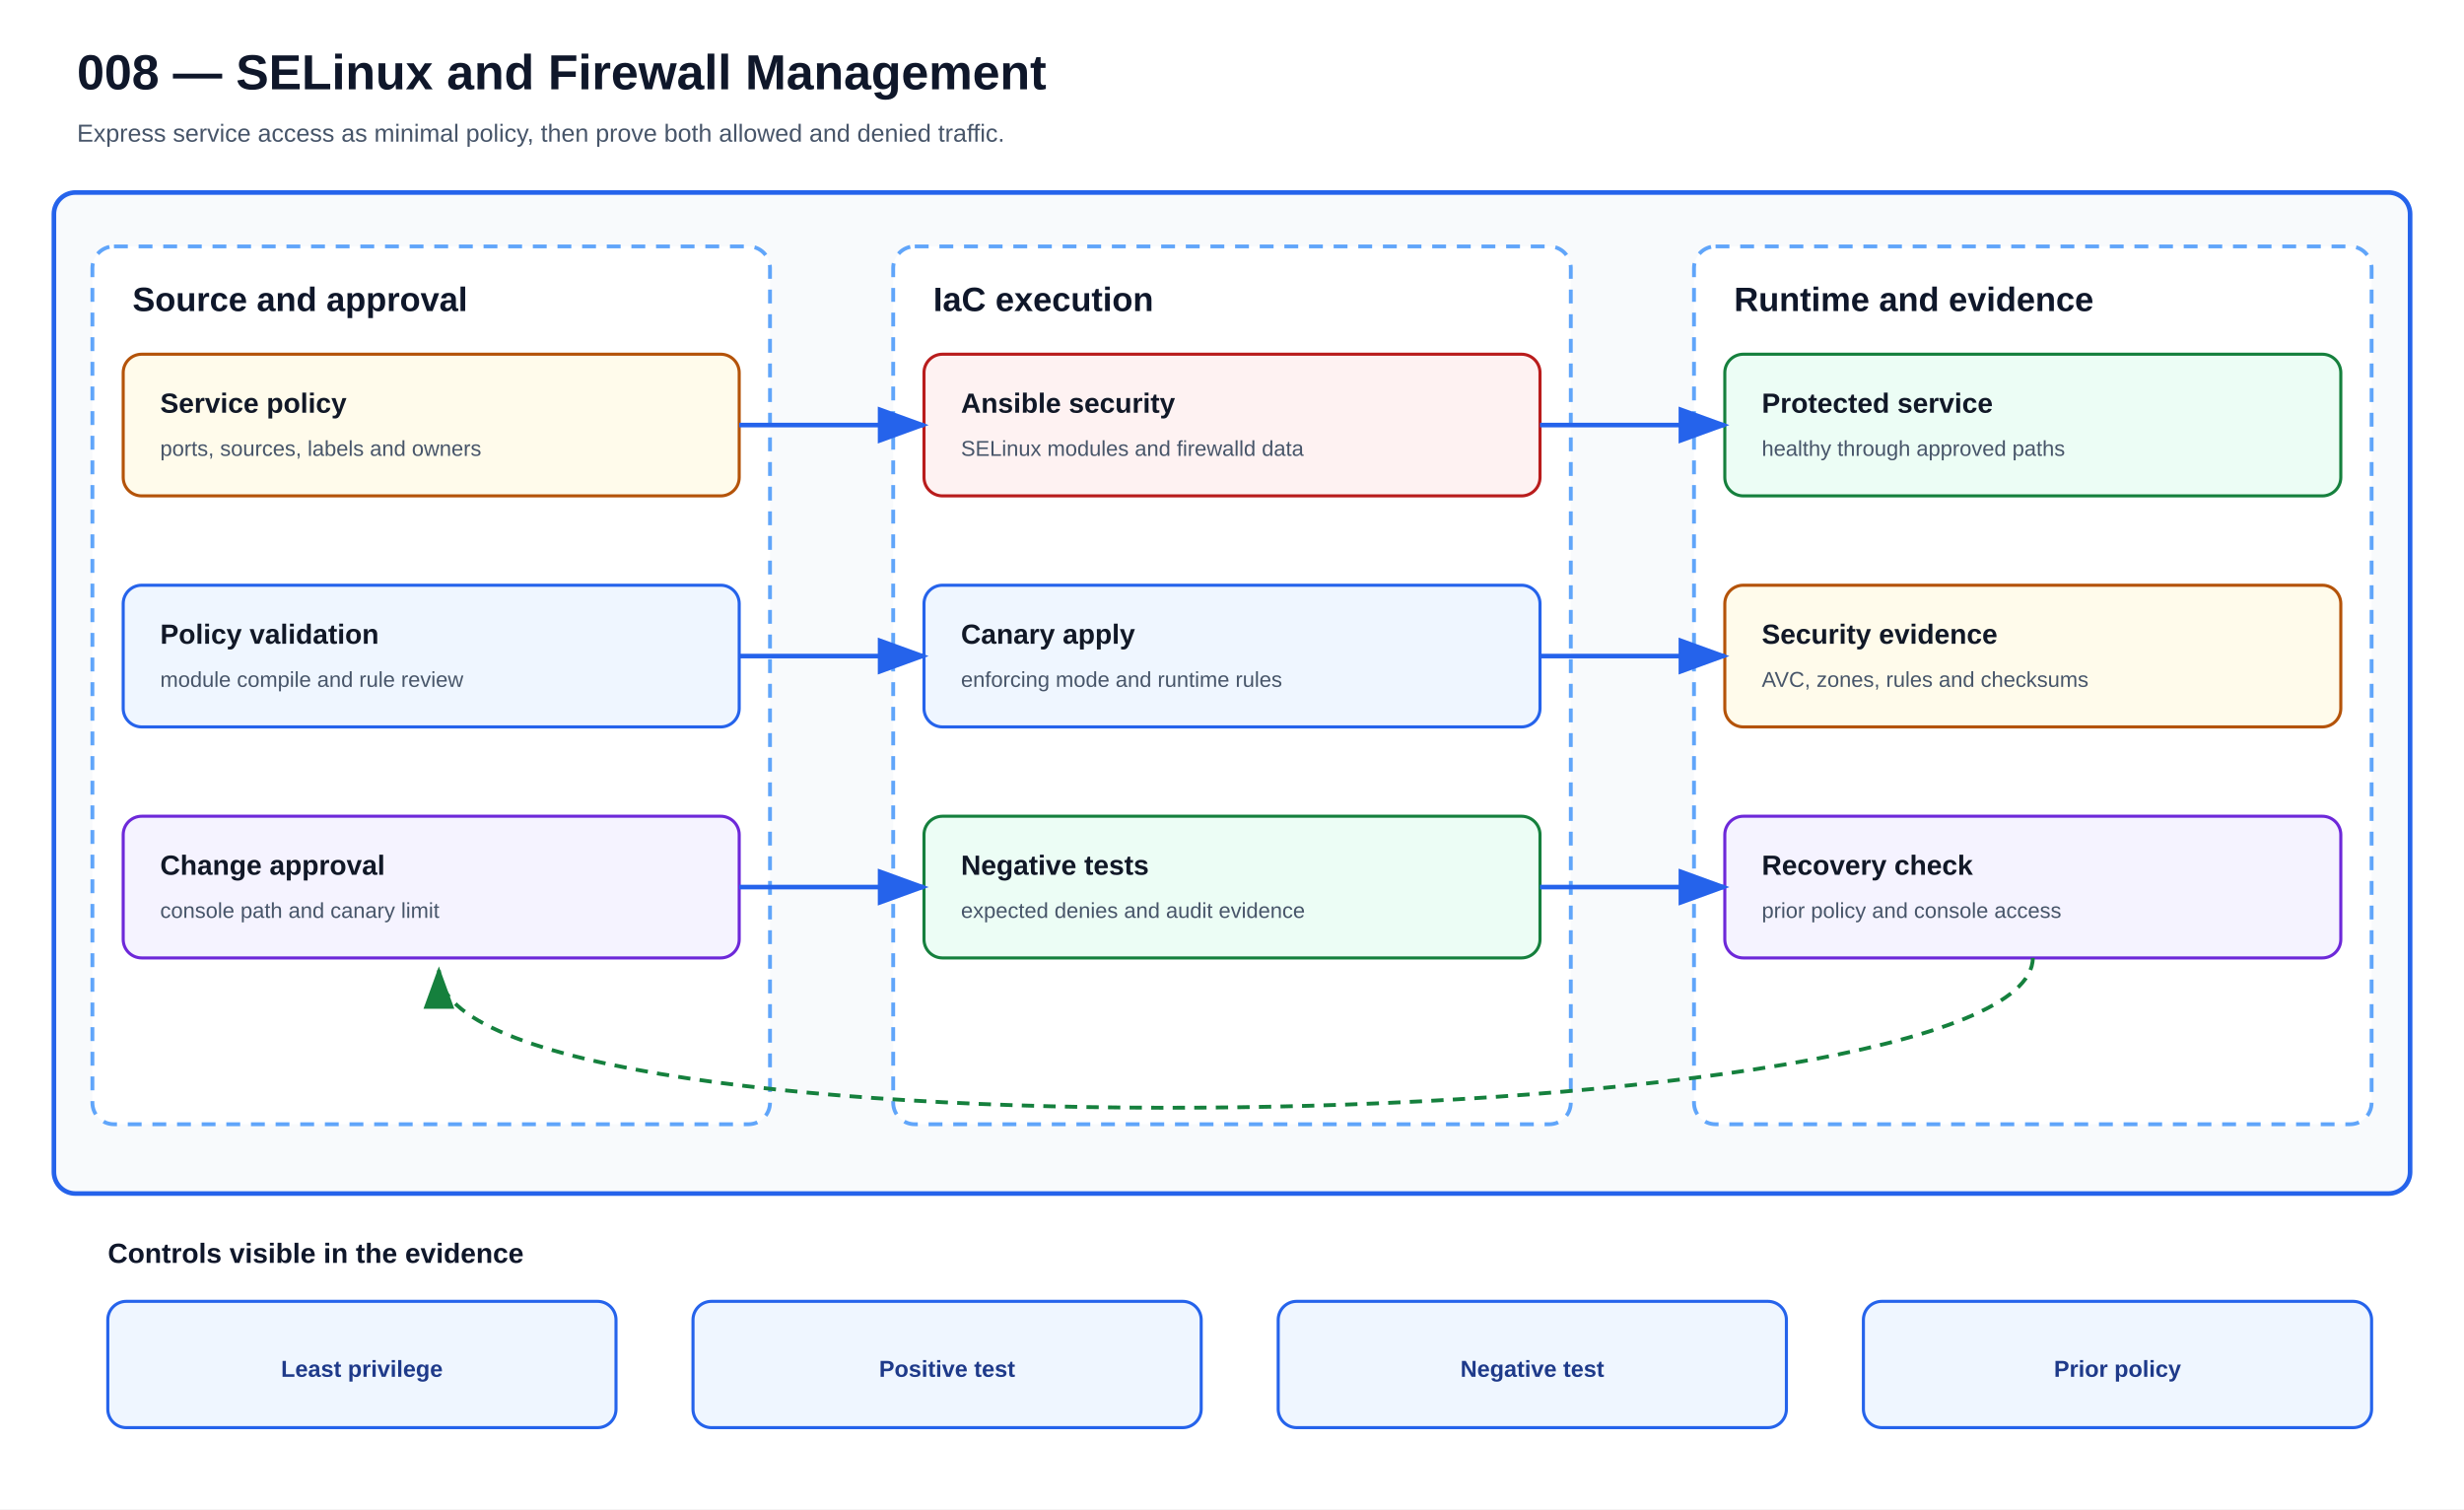
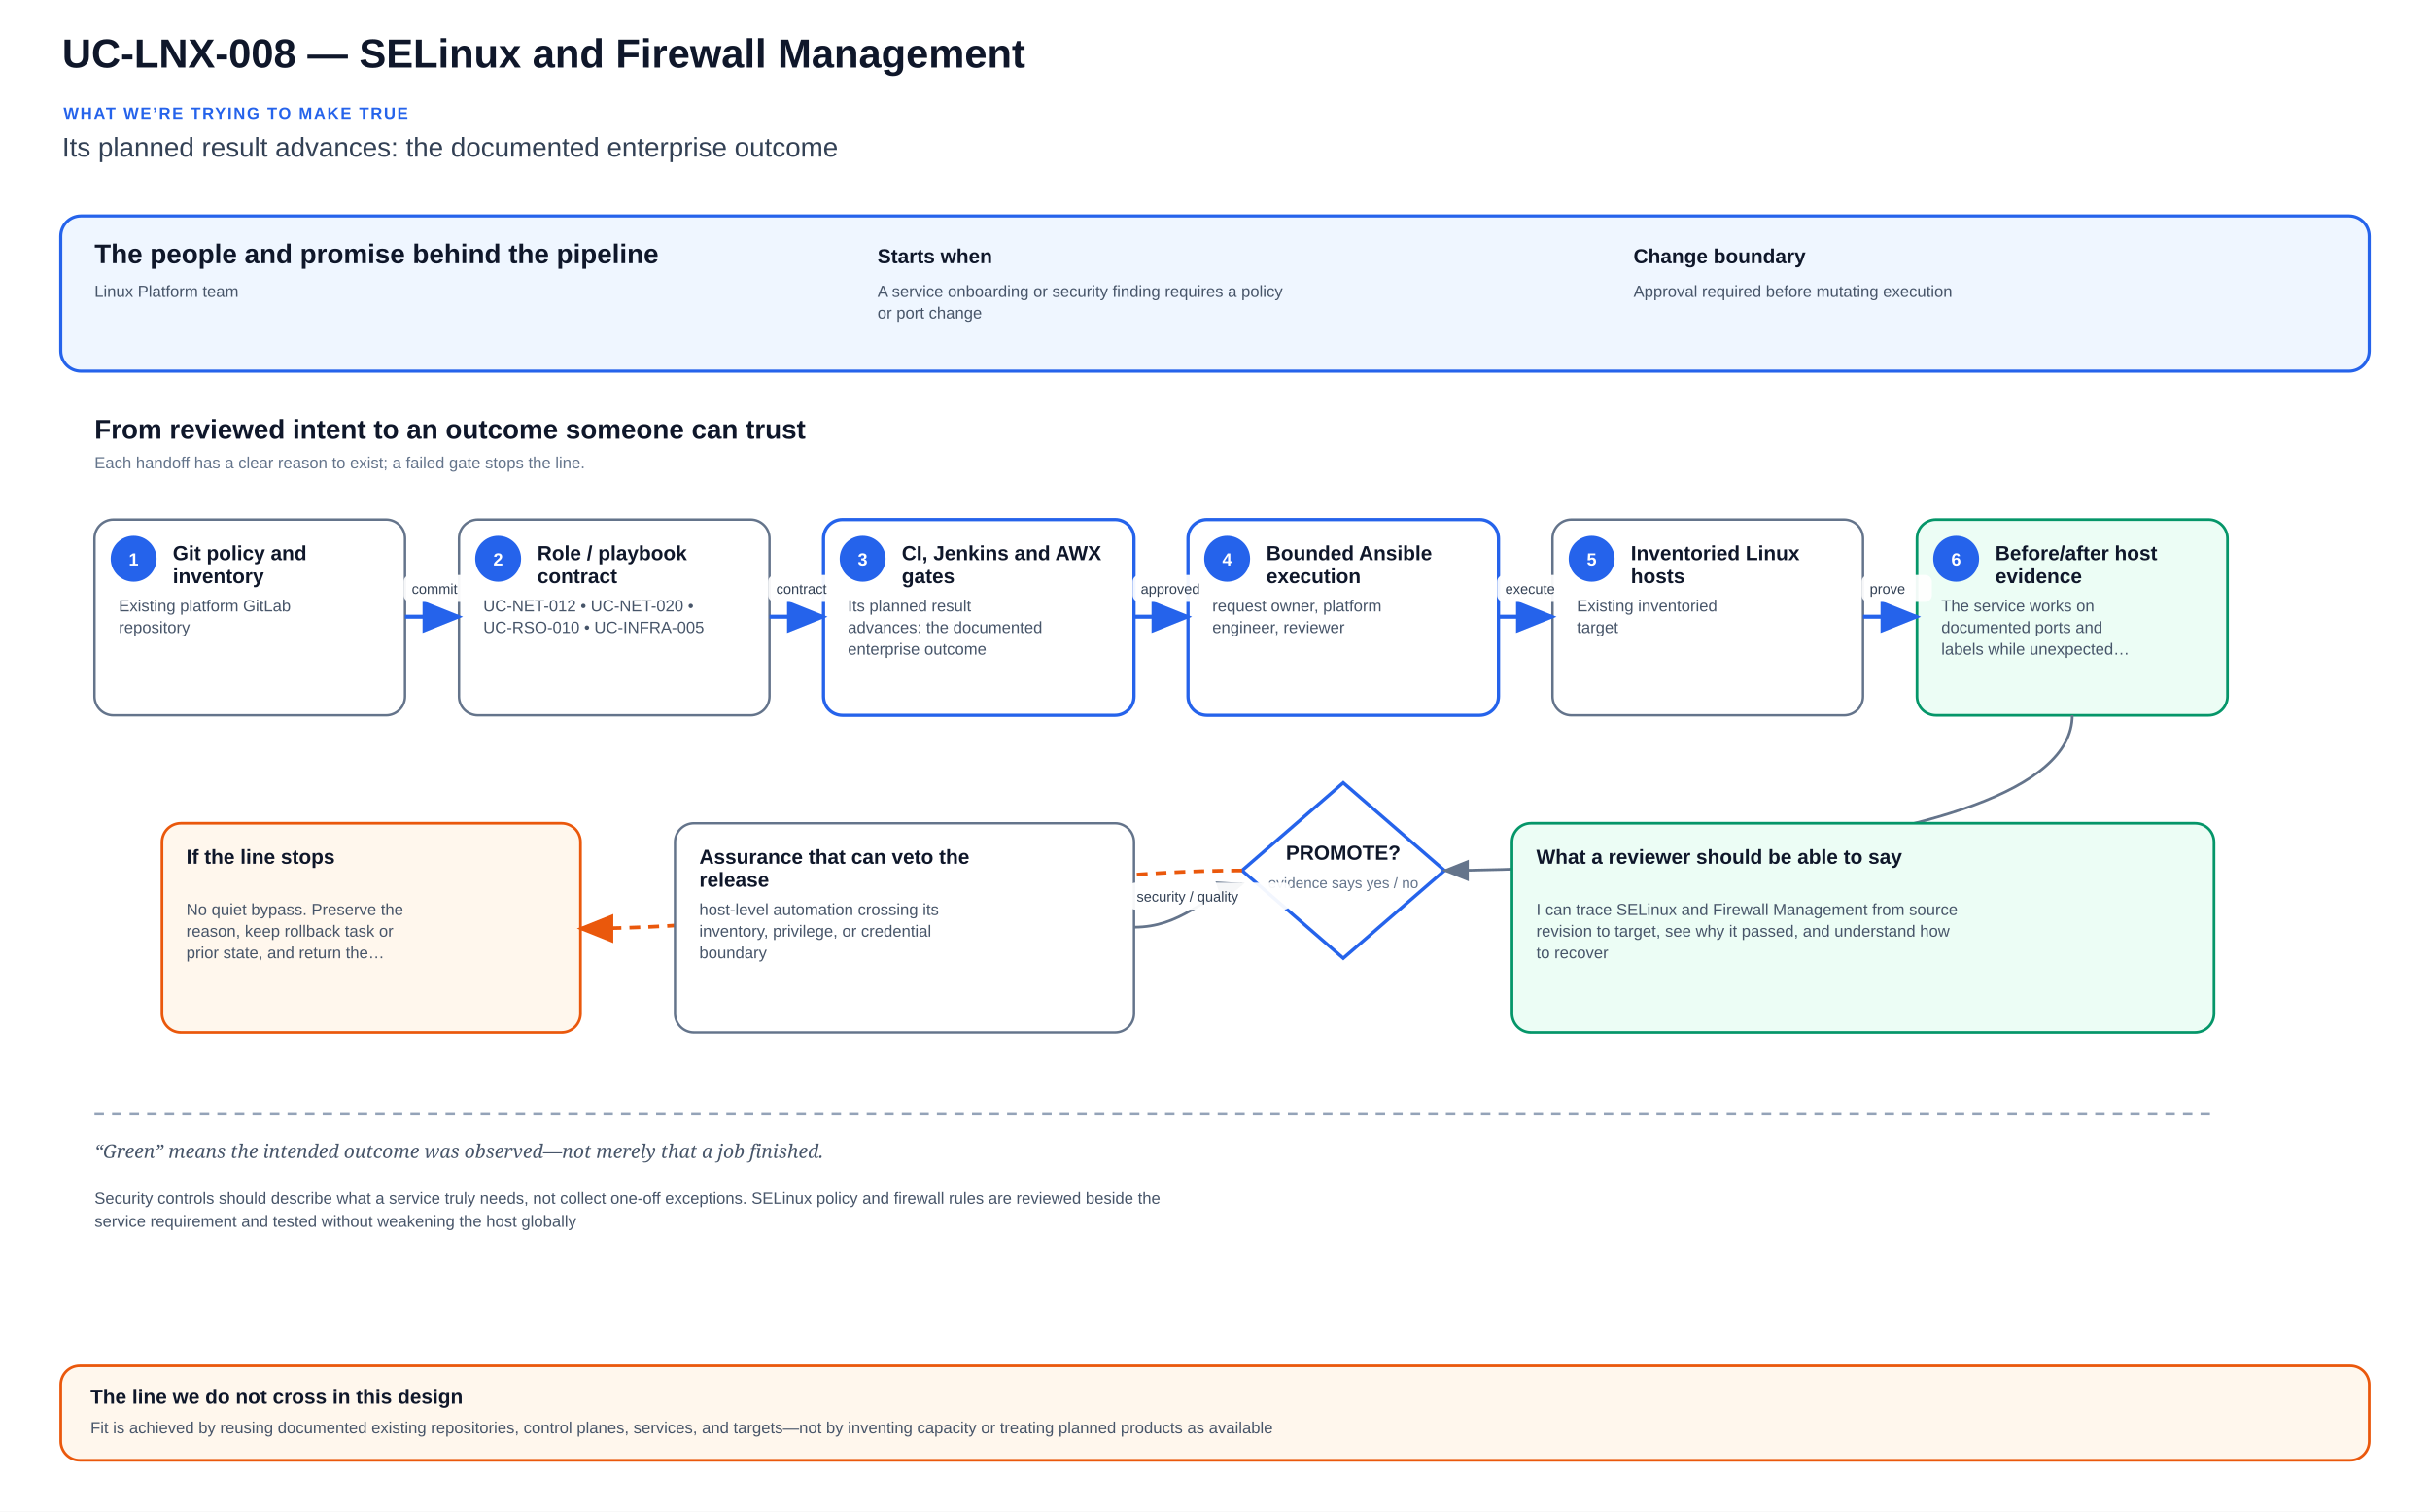
- <svg xmlns="http://www.w3.org/2000/svg" width="1600" height="980" viewBox="0 0 1600 980" role="img" aria-labelledby="title desc">
+ <svg xmlns="http://www.w3.org/2000/svg" width="1800" height="1120" viewBox="0 0 1800 1120" role="img" aria-labelledby="title desc" data-use-case="UC-LNX-008" data-archetype="delivery-pipeline">
  <defs>
    <style>
- .bg{fill:#ffffff}.frame{fill:#f8fafc;stroke:#2563eb;stroke-width:3}.zone{fill:#ffffff;stroke:#60a5fa;stroke-width:2.5;stroke-dasharray:9 7}.title{font:700 32px Arial,sans-serif;fill:#0f172a}.subtitle{font:16px Arial,sans-serif;fill:#475569}.zoneTitle{font:700 22px Arial,sans-serif;fill:#0f172a}.boxTitle{font:700 18px Arial,sans-serif;fill:#111827}.boxSub{font:14px Arial,sans-serif;fill:#475569}.amber{fill:#fffbeb;stroke:#b45309;stroke-width:2}.blue{fill:#eff6ff;stroke:#2563eb;stroke-width:2}.purple{fill:#f5f3ff;stroke:#6d28d9;stroke-width:2}.red{fill:#fef2f2;stroke:#b91c1c;stroke-width:2}.green{fill:#ecfdf5;stroke:#15803d;stroke-width:2}.flow{stroke:#2563eb;stroke-width:3;fill:none;marker-end:url(#arrow)}.feedback{stroke:#15803d;stroke-width:2.5;stroke-dasharray:8 6;fill:none;marker-end:url(#greenArrow)}.controlTitle{font:700 18px Arial,sans-serif;fill:#0f172a}.control{font:700 15px Arial,sans-serif;fill:#1e3a8a}
+ .bg{fill:#fff}.panel{fill:#f8fafc;stroke:#cbd5e1;stroke-width:2}.accentPanel{fill:#eff6ff;stroke:#2563eb;stroke-width:2.3}.card{fill:#fff;stroke:#64748b;stroke-width:1.8}.accentCard{fill:#fff;stroke:#2563eb;stroke-width:2.4}.goodCard{fill:#ecfdf5;stroke:#059669;stroke-width:2}.warnCard{fill:#fff7ed;stroke:#ea580c;stroke-width:2}.darkCard{fill:#0f172a;stroke:#0f172a;stroke-width:2}.mainTitle{font:700 30px Arial,sans-serif;fill:#0f172a}.kicker{font:700 12px Arial,sans-serif;fill:#2563eb;letter-spacing:1.2px}.quote{font:20px Arial,sans-serif;fill:#334155}.section{font:700 20px Arial,sans-serif;fill:#0f172a}.sectionSub{font:12px Arial,sans-serif;fill:#64748b}.cardTitle{font:700 15px Arial,sans-serif;fill:#0f172a}.body{font:12px Arial,sans-serif;fill:#475569}.inverseTitle{font:700 15px Arial,sans-serif;fill:#fff}.inverseBody{font:12px Arial,sans-serif;fill:#e2e8f0}.badge{fill:#2563eb}.badgeText{font:700 13px Arial,sans-serif;fill:#fff}.arrow{stroke:#2563eb;stroke-width:3;fill:none;marker-end:url(#arrow)}.thinArrow{stroke:#64748b;stroke-width:2;fill:none;marker-end:url(#grayArrow)}.feedback{stroke:#ea580c;stroke-width:2.7;stroke-dasharray:8 6;fill:none;marker-end:url(#orangeArrow)}.label{fill:#fff;opacity:.94}.edgeText{font:10.5px Arial,sans-serif;fill:#334155}.lane{fill:none;stroke:#94a3b8;stroke-width:1.8;stroke-dasharray:7 6}.decision{fill:#fff;stroke:#2563eb;stroke-width:2.5}.small{font:11px Arial,sans-serif;fill:#64748b}.note{font:italic 14px Georgia,serif;fill:#475569}.hub{fill:#2563eb;stroke:#2563eb;stroke-width:2}.hubTitle{font:700 18px Arial,sans-serif;fill:#fff}.hubBody{font:12px Arial,sans-serif;fill:#fff}.zone{fill:#eff6ff;stroke:#2563eb;stroke-width:2}.nodeCircle{fill:#fff;stroke:#2563eb;stroke-width:2.3}.nodeTitle{font:700 13px Arial,sans-serif;fill:#0f172a}.nodeBody{font:11px Arial,sans-serif;fill:#475569}
</style>
-     <marker id="arrow" markerWidth="12" markerHeight="12" refX="10" refY="4" orient="auto">
-       <path d="M0,0 L0,8 L11,4 z" fill="#2563eb" />
+     <marker id="arrow" markerWidth="11" markerHeight="11" refX="9" refY="4" orient="auto">
+       <path d="M0 0L0 8L10 4z" fill="#2563eb" />
    </marker>
-     <marker id="greenArrow" markerWidth="12" markerHeight="12" refX="10" refY="4" orient="auto">
-       <path d="M0,0 L0,8 L11,4 z" fill="#15803d" />
+     <marker id="grayArrow" markerWidth="11" markerHeight="11" refX="9" refY="4" orient="auto">
+       <path d="M0 0L0 8L10 4z" fill="#64748b" />
+     </marker>
+     <marker id="orangeArrow" markerWidth="11" markerHeight="11" refX="9" refY="4" orient="auto">
+       <path d="M0 0L0 8L10 4z" fill="#ea580c" />
    </marker>
  </defs>
-   <rect class="bg" width="1600" height="980" />
-   <text class="title" x="50" y="58">008 — SELinux and Firewall Management</text>
-   <text class="subtitle" x="50" y="92">Express service access as minimal policy, then prove both allowed and denied traffic.</text>
-   <rect class="frame" x="35" y="125" width="1530" height="650" rx="14" />
-   <rect class="zone" x="60" y="160" width="440" height="570" rx="14" />
-   <rect class="zone" x="580" y="160" width="440" height="570" rx="14" />
-   <rect class="zone" x="1100" y="160" width="440" height="570" rx="14" />
-   <text class="zoneTitle" x="86" y="202">Source and approval</text>
-   <text class="zoneTitle" x="606" y="202">IaC execution</text>
-   <text class="zoneTitle" x="1126" y="202">Runtime and evidence</text>
-   <rect class="amber" x="80" y="230" width="400" height="92" rx="12" />
-   <text class="boxTitle" x="104" y="268">Service policy</text>
-   <text class="boxSub" x="104" y="296">ports, sources, labels and owners</text>
-   <rect class="blue" x="80" y="380" width="400" height="92" rx="12" />
-   <text class="boxTitle" x="104" y="418">Policy validation</text>
-   <text class="boxSub" x="104" y="446">module compile and rule review</text>
-   <rect class="purple" x="80" y="530" width="400" height="92" rx="12" />
-   <text class="boxTitle" x="104" y="568">Change approval</text>
-   <text class="boxSub" x="104" y="596">console path and canary limit</text>
-   <rect class="red" x="600" y="230" width="400" height="92" rx="12" />
-   <text class="boxTitle" x="624" y="268">Ansible security</text>
-   <text class="boxSub" x="624" y="296">SELinux modules and firewalld data</text>
-   <rect class="blue" x="600" y="380" width="400" height="92" rx="12" />
-   <text class="boxTitle" x="624" y="418">Canary apply</text>
-   <text class="boxSub" x="624" y="446">enforcing mode and runtime rules</text>
-   <rect class="green" x="600" y="530" width="400" height="92" rx="12" />
-   <text class="boxTitle" x="624" y="568">Negative tests</text>
-   <text class="boxSub" x="624" y="596">expected denies and audit evidence</text>
-   <rect class="green" x="1120" y="230" width="400" height="92" rx="12" />
-   <text class="boxTitle" x="1144" y="268">Protected service</text>
-   <text class="boxSub" x="1144" y="296">healthy through approved paths</text>
-   <rect class="amber" x="1120" y="380" width="400" height="92" rx="12" />
-   <text class="boxTitle" x="1144" y="418">Security evidence</text>
-   <text class="boxSub" x="1144" y="446">AVC, zones, rules and checksums</text>
-   <rect class="purple" x="1120" y="530" width="400" height="92" rx="12" />
-   <text class="boxTitle" x="1144" y="568">Recovery check</text>
-   <text class="boxSub" x="1144" y="596">prior policy and console access</text>
-   <path class="flow" d="M480 276 L600 276" />
-   <path class="flow" d="M480 426 L600 426" />
-   <path class="flow" d="M480 576 L600 576" />
-   <path class="flow" d="M1000 276 L1120 276" />
-   <path class="flow" d="M1000 426 L1120 426" />
-   <path class="flow" d="M1000 576 L1120 576" />
-   <path class="feedback" d="M1320 622 C1320 740 285 760 285 630" />
-   <text class="controlTitle" x="70" y="820">Controls visible in the evidence</text>
-   <rect class="blue" x="70" y="845" width="330" height="82" rx="12" />
-   <text class="control" x="235" y="894" text-anchor="middle">Least privilege</text>
-   <rect class="blue" x="450" y="845" width="330" height="82" rx="12" />
-   <text class="control" x="615" y="894" text-anchor="middle">Positive test</text>
-   <rect class="blue" x="830" y="845" width="330" height="82" rx="12" />
-   <text class="control" x="995" y="894" text-anchor="middle">Negative test</text>
-   <rect class="blue" x="1210" y="845" width="330" height="82" rx="12" />
-   <text class="control" x="1375" y="894" text-anchor="middle">Prior policy</text>
+   <rect class="bg" width="1800" height="1120" />
+   <text class="mainTitle" x="46" y="50">
+     <tspan x="46" dy="0">UC-LNX-008 — SELinux and Firewall Management</tspan>
+   </text>
+   <text class="kicker" x="47" y="88">WHAT WE’RE TRYING TO MAKE TRUE</text>
+   <text class="quote" x="46" y="116" text-anchor="start">
+     <tspan x="46" dy="0">Its planned result advances: the documented enterprise outcome</tspan>
+   </text>
+   <rect class="accentPanel" x="45" y="160" width="1710" height="115" rx="15" />
+   <text class="section" x="70" y="195">The people and promise behind the pipeline</text>
+   <text class="body" x="70" y="220" text-anchor="start">
+     <tspan x="70" dy="0">Linux Platform team</tspan>
+   </text>
+   <text class="cardTitle" x="650" y="195" text-anchor="start">
+     <tspan x="650" dy="0">Starts when</tspan>
+   </text>
+   <text class="body" x="650" y="220" text-anchor="start">
+     <tspan x="650" dy="0">A service onboarding or security finding requires a policy</tspan>
+     <tspan x="650" dy="16">or port change</tspan>
+   </text>
+   <text class="cardTitle" x="1210" y="195" text-anchor="start">
+     <tspan x="1210" dy="0">Change boundary</tspan>
+   </text>
+   <text class="body" x="1210" y="220" text-anchor="start">
+     <tspan x="1210" dy="0">Approval required before mutating execution</tspan>
+   </text>
+   <text class="section" x="70" y="325">From reviewed intent to an outcome someone can trust</text>
+   <text class="sectionSub" x="70" y="347">Each handoff has a clear reason to exist; a failed gate stops the line.</text>
+   <rect class="card" x="70" y="385" width="230" height="145" rx="14" />
+   <circle class="badge" cx="99" cy="414" r="17" />
+   <text class="badgeText" x="99" y="419" text-anchor="middle">1</text>
+   <text class="cardTitle" x="128" y="415" text-anchor="start">
+     <tspan x="128" dy="0">Git policy and</tspan>
+     <tspan x="128" dy="17">inventory</tspan>
+   </text>
+   <text class="body" x="88" y="453" text-anchor="start">
+     <tspan x="88" dy="0">Existing platform GitLab</tspan>
+     <tspan x="88" dy="16">repository</tspan>
+   </text>
+   <rect class="card" x="340" y="385" width="230" height="145" rx="14" />
+   <circle class="badge" cx="369" cy="414" r="17" />
+   <text class="badgeText" x="369" y="419" text-anchor="middle">2</text>
+   <text class="cardTitle" x="398" y="415" text-anchor="start">
+     <tspan x="398" dy="0">Role / playbook</tspan>
+     <tspan x="398" dy="17">contract</tspan>
+   </text>
+   <text class="body" x="358" y="453" text-anchor="start">
+     <tspan x="358" dy="0">UC-NET-012 • UC-NET-020 •</tspan>
+     <tspan x="358" dy="16">UC-RSO-010 • UC-INFRA-005</tspan>
+   </text>
+   <rect class="accentCard" x="610" y="385" width="230" height="145" rx="14" />
+   <circle class="badge" cx="639" cy="414" r="17" />
+   <text class="badgeText" x="639" y="419" text-anchor="middle">3</text>
+   <text class="cardTitle" x="668" y="415" text-anchor="start">
+     <tspan x="668" dy="0">CI, Jenkins and AWX</tspan>
+     <tspan x="668" dy="17">gates</tspan>
+   </text>
+   <text class="body" x="628" y="453" text-anchor="start">
+     <tspan x="628" dy="0">Its planned result</tspan>
+     <tspan x="628" dy="16">advances: the documented</tspan>
+     <tspan x="628" dy="16">enterprise outcome</tspan>
+   </text>
+   <rect class="accentCard" x="880" y="385" width="230" height="145" rx="14" />
+   <circle class="badge" cx="909" cy="414" r="17" />
+   <text class="badgeText" x="909" y="419" text-anchor="middle">4</text>
+   <text class="cardTitle" x="938" y="415" text-anchor="start">
+     <tspan x="938" dy="0">Bounded Ansible</tspan>
+     <tspan x="938" dy="17">execution</tspan>
+   </text>
+   <text class="body" x="898" y="453" text-anchor="start">
+     <tspan x="898" dy="0">request owner, platform</tspan>
+     <tspan x="898" dy="16">engineer, reviewer</tspan>
+   </text>
+   <rect class="card" x="1150" y="385" width="230" height="145" rx="14" />
+   <circle class="badge" cx="1179" cy="414" r="17" />
+   <text class="badgeText" x="1179" y="419" text-anchor="middle">5</text>
+   <text class="cardTitle" x="1208" y="415" text-anchor="start">
+     <tspan x="1208" dy="0">Inventoried Linux</tspan>
+     <tspan x="1208" dy="17">hosts</tspan>
+   </text>
+   <text class="body" x="1168" y="453" text-anchor="start">
+     <tspan x="1168" dy="0">Existing inventoried</tspan>
+     <tspan x="1168" dy="16">target</tspan>
+   </text>
+   <rect class="goodCard" x="1420" y="385" width="230" height="145" rx="14" />
+   <circle class="badge" cx="1449" cy="414" r="17" />
+   <text class="badgeText" x="1449" y="419" text-anchor="middle">6</text>
+   <text class="cardTitle" x="1478" y="415" text-anchor="start">
+     <tspan x="1478" dy="0">Before/after host</tspan>
+     <tspan x="1478" dy="17">evidence</tspan>
+   </text>
+   <text class="body" x="1438" y="453" text-anchor="start">
+     <tspan x="1438" dy="0">The service works on</tspan>
+     <tspan x="1438" dy="16">documented ports and</tspan>
+     <tspan x="1438" dy="16">labels while unexpected…</tspan>
+   </text>
+   <path class="arrow" d="M300 457 L340 457" />
+   <rect class="label" x="299" y="426" width="52" height="20" rx="5" />
+   <text class="edgeText" x="305" y="440">commit</text>
+   <path class="arrow" d="M570 457 L610 457" />
+   <rect class="label" x="569" y="426" width="60" height="20" rx="5" />
+   <text class="edgeText" x="575" y="440">contract</text>
+   <path class="arrow" d="M840 457 L880 457" />
+   <rect class="label" x="839" y="426" width="60" height="20" rx="5" />
+   <text class="edgeText" x="845" y="440">approved</text>
+   <path class="arrow" d="M1110 457 L1150 457" />
+   <rect class="label" x="1109" y="426" width="54" height="20" rx="5" />
+   <text class="edgeText" x="1115" y="440">execute</text>
+   <path class="arrow" d="M1380 457 L1420 457" />
+   <rect class="label" x="1379" y="426" width="52" height="20" rx="5" />
+   <text class="edgeText" x="1385" y="440">prove</text>
+   <polygon class="decision" points="995,580 1070,645 995,710 920,645" />
+   <text class="cardTitle" x="995" y="637" text-anchor="middle">PROMOTE?</text>
+   <text class="small" x="995" y="658" text-anchor="middle">evidence says yes / no</text>
+   <path class="thinArrow" d="M1535 530 C1535 645 1070 645 1070 645" />
+   <rect class="label" x="1374" y="614" width="60" height="20" rx="5" />
+   <text class="edgeText" x="1380" y="628">evidence</text>
+   <rect class="warnCard" x="120" y="610" width="310" height="155" rx="14" />
+   <text class="cardTitle" x="138" y="640" text-anchor="start">
+     <tspan x="138" dy="0">If the line stops</tspan>
+   </text>
+   <text class="body" x="138" y="678" text-anchor="start">
+     <tspan x="138" dy="0">No quiet bypass. Preserve the</tspan>
+     <tspan x="138" dy="16">reason, keep rollback task or</tspan>
+     <tspan x="138" dy="16">prior state, and return the…</tspan>
+   </text>
+   <path class="feedback" d="M920 645 C760 645 600 688 430 688" />
+   <rect class="label" x="729" y="656" width="52" height="20" rx="5" />
+   <text class="edgeText" x="735" y="670">block</text>
+   <rect class="card" x="500" y="610" width="340" height="155" rx="14" />
+   <text class="cardTitle" x="518" y="640" text-anchor="start">
+     <tspan x="518" dy="0">Assurance that can veto the</tspan>
+     <tspan x="518" dy="17">release</tspan>
+   </text>
+   <text class="body" x="518" y="678" text-anchor="start">
+     <tspan x="518" dy="0">host-level automation crossing its</tspan>
+     <tspan x="518" dy="16">inventory, privilege, or credential</tspan>
+     <tspan x="518" dy="16">boundary</tspan>
+   </text>
+   <path class="thinArrow" d="M840 687 C875 687 890 665 920 655" />
+   <rect class="label" x="836" y="654" width="120" height="20" rx="5" />
+   <text class="edgeText" x="842" y="668">security / quality</text>
+   <rect class="goodCard" x="1120" y="610" width="520" height="155" rx="14" />
+   <text class="cardTitle" x="1138" y="640" text-anchor="start">
+     <tspan x="1138" dy="0">What a reviewer should be able to say</tspan>
+   </text>
+   <text class="body" x="1138" y="678" text-anchor="start">
+     <tspan x="1138" dy="0">I can trace SELinux and Firewall Management from source</tspan>
+     <tspan x="1138" dy="16">revision to target, see why it passed, and understand how</tspan>
+     <tspan x="1138" dy="16">to recover</tspan>
+   </text>
+   <path class="lane" d="M70 825 H1640" />
+   <text class="note" x="70" y="858">“Green” means the intended outcome was observed—not merely that a job finished.</text>
+   <text class="body" x="70" y="892" text-anchor="start">
+     <tspan x="70" dy="0">Security controls should describe what a service truly needs, not collect one-off exceptions. SELinux policy and firewall rules are reviewed beside the</tspan>
+     <tspan x="70" dy="17">service requirement and tested without weakening the host globally</tspan>
+   </text>
+   <rect class="warnCard" x="45" y="1012" width="1710" height="70" rx="14" />
+   <text class="cardTitle" x="67" y="1040">The line we do not cross in this design</text>
+   <text class="body" x="67" y="1062" text-anchor="start">
+     <tspan x="67" dy="0">Fit is achieved by reusing documented existing repositories, control planes, services, and targets—not by inventing capacity or treating planned products as available</tspan>
+   </text>
</svg>
